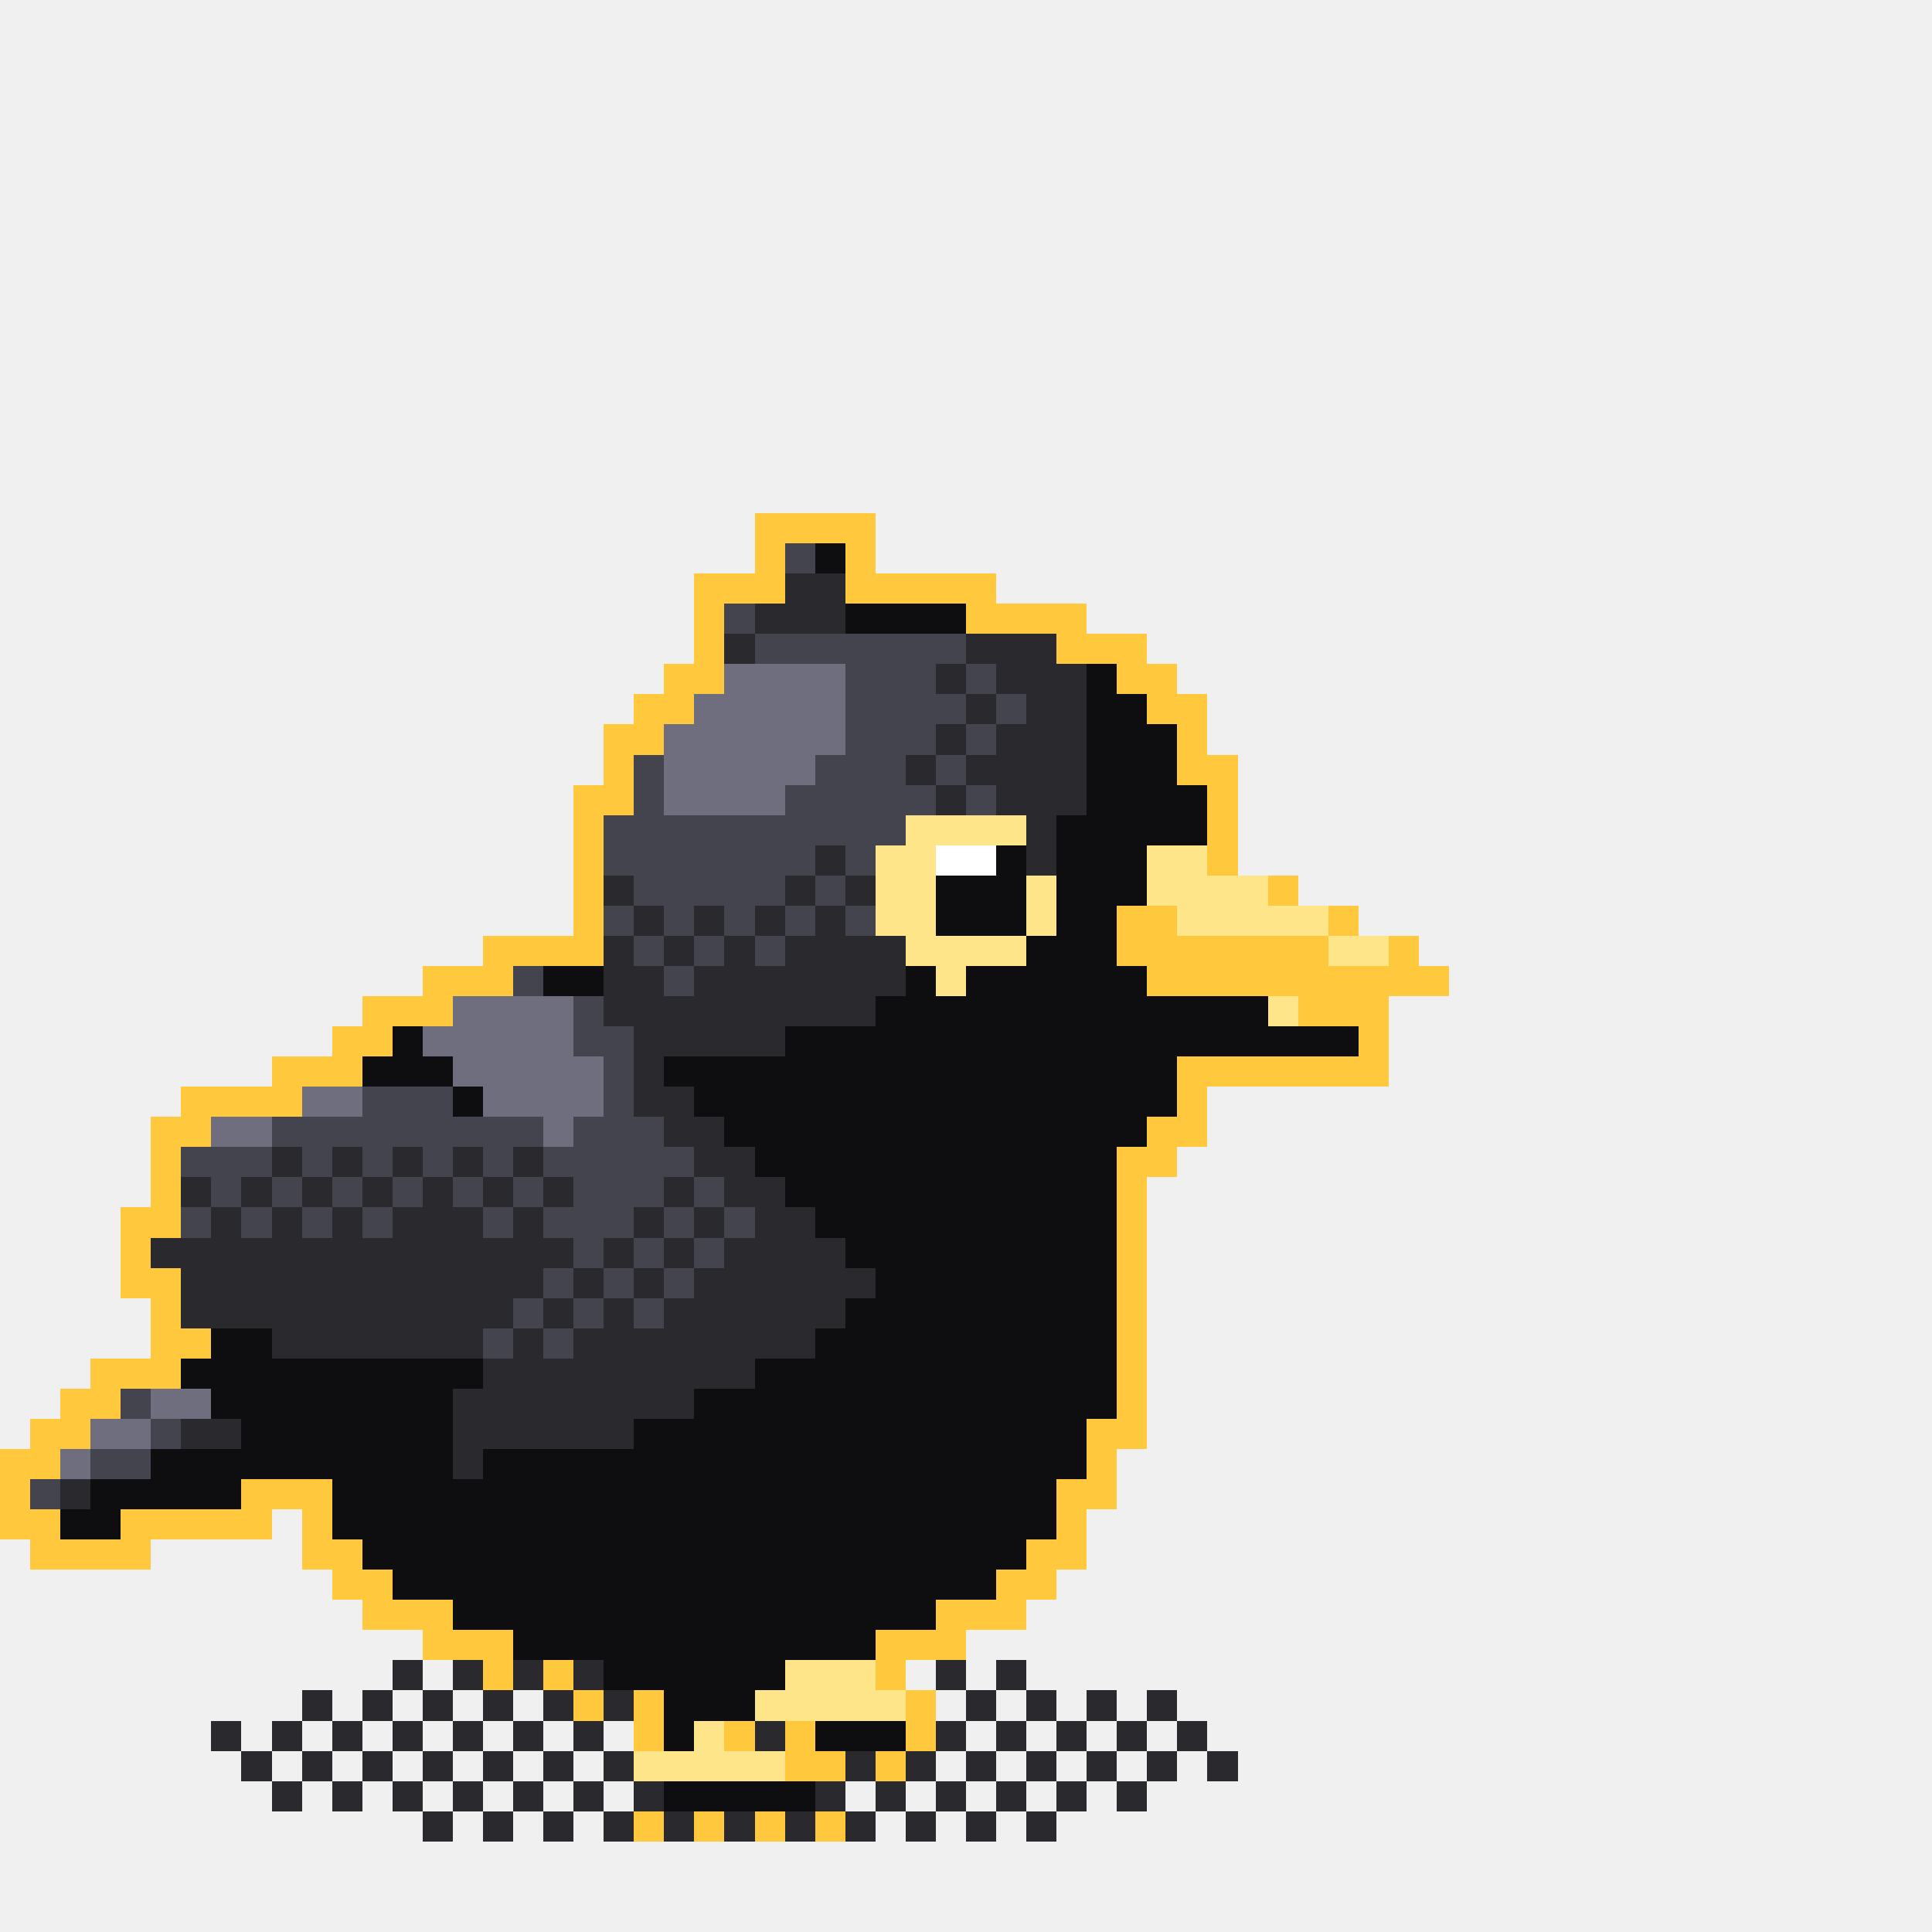
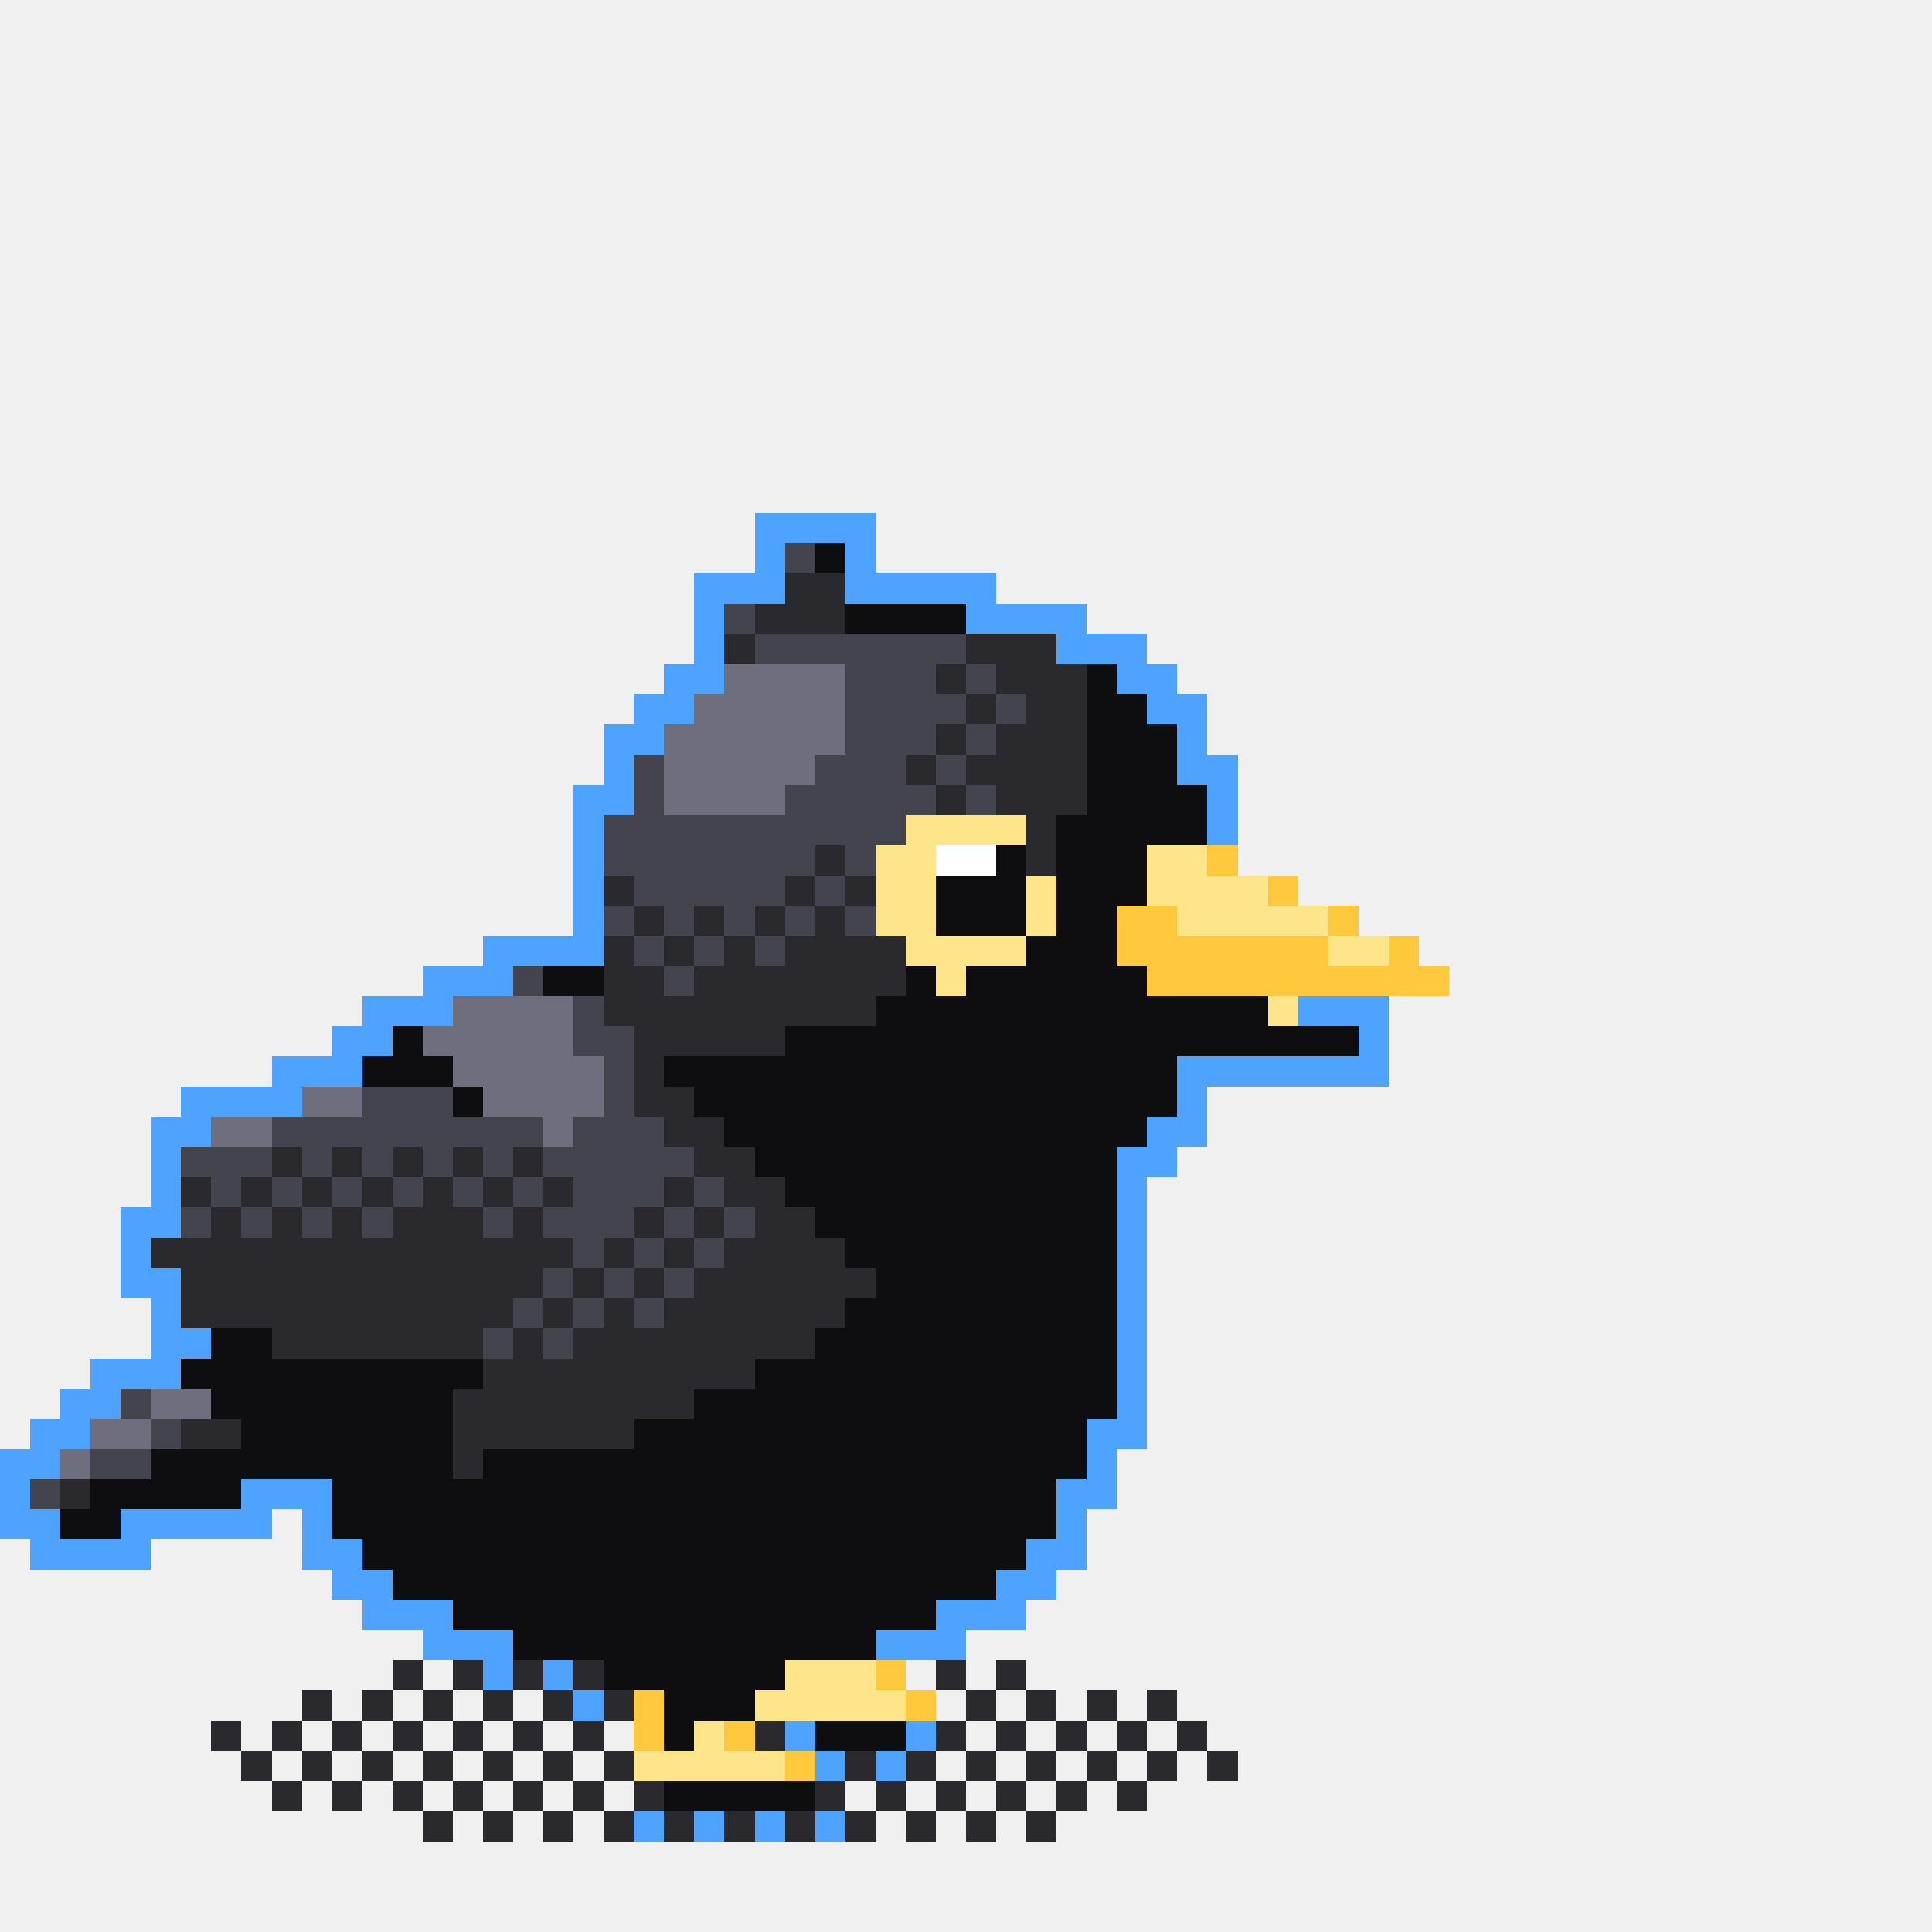
<svg xmlns="http://www.w3.org/2000/svg" viewBox="0 0 64 64" width="64" height="64" shape-rendering="crispEdges">
-   <rect x="25" y="17" width="4" height="1" fill="#FFC83D" />
-   <rect x="25" y="18" width="1" height="1" fill="#FFC83D" />
+   <rect x="25" y="17" width="4" height="1" fill="#4DA3FF" />
+   <rect x="25" y="18" width="1" height="1" fill="#4DA3FF" />
  <rect x="26" y="18" width="1" height="1" fill="#44444F" />
  <rect x="27" y="18" width="1" height="1" fill="#0E0E10" />
-   <rect x="28" y="18" width="1" height="1" fill="#FFC83D" />
-   <rect x="23" y="19" width="3" height="1" fill="#FFC83D" />
+   <rect x="28" y="18" width="1" height="1" fill="#4DA3FF" />
+   <rect x="23" y="19" width="3" height="1" fill="#4DA3FF" />
  <rect x="26" y="19" width="2" height="1" fill="#2A2A2E" />
-   <rect x="28" y="19" width="5" height="1" fill="#FFC83D" />
-   <rect x="23" y="20" width="1" height="1" fill="#FFC83D" />
+   <rect x="28" y="19" width="5" height="1" fill="#4DA3FF" />
+   <rect x="23" y="20" width="1" height="1" fill="#4DA3FF" />
  <rect x="24" y="20" width="1" height="1" fill="#44444F" />
  <rect x="25" y="20" width="3" height="1" fill="#2A2A2E" />
  <rect x="28" y="20" width="4" height="1" fill="#0E0E10" />
-   <rect x="32" y="20" width="4" height="1" fill="#FFC83D" />
-   <rect x="23" y="21" width="1" height="1" fill="#FFC83D" />
+   <rect x="32" y="20" width="4" height="1" fill="#4DA3FF" />
+   <rect x="23" y="21" width="1" height="1" fill="#4DA3FF" />
  <rect x="24" y="21" width="1" height="1" fill="#2A2A2E" />
  <rect x="25" y="21" width="7" height="1" fill="#44444F" />
  <rect x="32" y="21" width="3" height="1" fill="#2A2A2E" />
-   <rect x="35" y="21" width="3" height="1" fill="#FFC83D" />
-   <rect x="22" y="22" width="2" height="1" fill="#FFC83D" />
+   <rect x="35" y="21" width="3" height="1" fill="#4DA3FF" />
+   <rect x="22" y="22" width="2" height="1" fill="#4DA3FF" />
  <rect x="24" y="22" width="4" height="1" fill="#6E6E7E" />
  <rect x="28" y="22" width="3" height="1" fill="#44444F" />
  <rect x="31" y="22" width="1" height="1" fill="#2A2A2E" />
  <rect x="32" y="22" width="1" height="1" fill="#44444F" />
  <rect x="33" y="22" width="3" height="1" fill="#2A2A2E" />
  <rect x="36" y="22" width="1" height="1" fill="#0E0E10" />
-   <rect x="37" y="22" width="2" height="1" fill="#FFC83D" />
-   <rect x="21" y="23" width="2" height="1" fill="#FFC83D" />
+   <rect x="37" y="22" width="2" height="1" fill="#4DA3FF" />
+   <rect x="21" y="23" width="2" height="1" fill="#4DA3FF" />
  <rect x="23" y="23" width="5" height="1" fill="#6E6E7E" />
  <rect x="28" y="23" width="4" height="1" fill="#44444F" />
  <rect x="32" y="23" width="1" height="1" fill="#2A2A2E" />
  <rect x="33" y="23" width="1" height="1" fill="#44444F" />
  <rect x="34" y="23" width="2" height="1" fill="#2A2A2E" />
  <rect x="36" y="23" width="2" height="1" fill="#0E0E10" />
-   <rect x="38" y="23" width="2" height="1" fill="#FFC83D" />
-   <rect x="20" y="24" width="2" height="1" fill="#FFC83D" />
+   <rect x="38" y="23" width="2" height="1" fill="#4DA3FF" />
+   <rect x="20" y="24" width="2" height="1" fill="#4DA3FF" />
  <rect x="22" y="24" width="6" height="1" fill="#6E6E7E" />
  <rect x="28" y="24" width="3" height="1" fill="#44444F" />
  <rect x="31" y="24" width="1" height="1" fill="#2A2A2E" />
  <rect x="32" y="24" width="1" height="1" fill="#44444F" />
  <rect x="33" y="24" width="3" height="1" fill="#2A2A2E" />
  <rect x="36" y="24" width="3" height="1" fill="#0E0E10" />
-   <rect x="39" y="24" width="1" height="1" fill="#FFC83D" />
-   <rect x="20" y="25" width="1" height="1" fill="#FFC83D" />
+   <rect x="39" y="24" width="1" height="1" fill="#4DA3FF" />
+   <rect x="20" y="25" width="1" height="1" fill="#4DA3FF" />
  <rect x="21" y="25" width="1" height="1" fill="#44444F" />
  <rect x="22" y="25" width="5" height="1" fill="#6E6E7E" />
  <rect x="27" y="25" width="3" height="1" fill="#44444F" />
  <rect x="30" y="25" width="1" height="1" fill="#2A2A2E" />
  <rect x="31" y="25" width="1" height="1" fill="#44444F" />
  <rect x="32" y="25" width="4" height="1" fill="#2A2A2E" />
  <rect x="36" y="25" width="3" height="1" fill="#0E0E10" />
-   <rect x="39" y="25" width="2" height="1" fill="#FFC83D" />
-   <rect x="19" y="26" width="2" height="1" fill="#FFC83D" />
+   <rect x="39" y="25" width="2" height="1" fill="#4DA3FF" />
+   <rect x="19" y="26" width="2" height="1" fill="#4DA3FF" />
  <rect x="21" y="26" width="1" height="1" fill="#44444F" />
  <rect x="22" y="26" width="4" height="1" fill="#6E6E7E" />
  <rect x="26" y="26" width="5" height="1" fill="#44444F" />
  <rect x="31" y="26" width="1" height="1" fill="#2A2A2E" />
  <rect x="32" y="26" width="1" height="1" fill="#44444F" />
  <rect x="33" y="26" width="3" height="1" fill="#2A2A2E" />
  <rect x="36" y="26" width="4" height="1" fill="#0E0E10" />
-   <rect x="40" y="26" width="1" height="1" fill="#FFC83D" />
-   <rect x="19" y="27" width="1" height="1" fill="#FFC83D" />
+   <rect x="40" y="26" width="1" height="1" fill="#4DA3FF" />
+   <rect x="19" y="27" width="1" height="1" fill="#4DA3FF" />
  <rect x="20" y="27" width="10" height="1" fill="#44444F" />
  <rect x="30" y="27" width="4" height="1" fill="#FFE58A" />
  <rect x="34" y="27" width="1" height="1" fill="#2A2A2E" />
  <rect x="35" y="27" width="5" height="1" fill="#0E0E10" />
-   <rect x="40" y="27" width="1" height="1" fill="#FFC83D" />
-   <rect x="19" y="28" width="1" height="1" fill="#FFC83D" />
+   <rect x="40" y="27" width="1" height="1" fill="#4DA3FF" />
+   <rect x="19" y="28" width="1" height="1" fill="#4DA3FF" />
  <rect x="20" y="28" width="7" height="1" fill="#44444F" />
  <rect x="27" y="28" width="1" height="1" fill="#2A2A2E" />
  <rect x="28" y="28" width="1" height="1" fill="#44444F" />
  <rect x="29" y="28" width="2" height="1" fill="#FFE58A" />
  <rect x="31" y="28" width="2" height="1" fill="#FFFFFF" />
  <rect x="33" y="28" width="1" height="1" fill="#0E0E10" />
  <rect x="34" y="28" width="1" height="1" fill="#2A2A2E" />
  <rect x="35" y="28" width="3" height="1" fill="#0E0E10" />
  <rect x="38" y="28" width="2" height="1" fill="#FFE58A" />
  <rect x="40" y="28" width="1" height="1" fill="#FFC83D" />
-   <rect x="19" y="29" width="1" height="1" fill="#FFC83D" />
+   <rect x="19" y="29" width="1" height="1" fill="#4DA3FF" />
  <rect x="20" y="29" width="1" height="1" fill="#2A2A2E" />
  <rect x="21" y="29" width="5" height="1" fill="#44444F" />
  <rect x="26" y="29" width="1" height="1" fill="#2A2A2E" />
  <rect x="27" y="29" width="1" height="1" fill="#44444F" />
  <rect x="28" y="29" width="1" height="1" fill="#2A2A2E" />
  <rect x="29" y="29" width="2" height="1" fill="#FFE58A" />
  <rect x="31" y="29" width="3" height="1" fill="#0E0E10" />
  <rect x="34" y="29" width="1" height="1" fill="#FFE58A" />
  <rect x="35" y="29" width="3" height="1" fill="#0E0E10" />
  <rect x="38" y="29" width="4" height="1" fill="#FFE58A" />
  <rect x="42" y="29" width="1" height="1" fill="#FFC83D" />
-   <rect x="19" y="30" width="1" height="1" fill="#FFC83D" />
+   <rect x="19" y="30" width="1" height="1" fill="#4DA3FF" />
  <rect x="20" y="30" width="1" height="1" fill="#44444F" />
  <rect x="21" y="30" width="1" height="1" fill="#2A2A2E" />
  <rect x="22" y="30" width="1" height="1" fill="#44444F" />
  <rect x="23" y="30" width="1" height="1" fill="#2A2A2E" />
  <rect x="24" y="30" width="1" height="1" fill="#44444F" />
  <rect x="25" y="30" width="1" height="1" fill="#2A2A2E" />
  <rect x="26" y="30" width="1" height="1" fill="#44444F" />
  <rect x="27" y="30" width="1" height="1" fill="#2A2A2E" />
  <rect x="28" y="30" width="1" height="1" fill="#44444F" />
  <rect x="29" y="30" width="2" height="1" fill="#FFE58A" />
  <rect x="31" y="30" width="3" height="1" fill="#0E0E10" />
  <rect x="34" y="30" width="1" height="1" fill="#FFE58A" />
  <rect x="35" y="30" width="2" height="1" fill="#0E0E10" />
  <rect x="37" y="30" width="2" height="1" fill="#FFC83D" />
  <rect x="39" y="30" width="5" height="1" fill="#FFE58A" />
  <rect x="44" y="30" width="1" height="1" fill="#FFC83D" />
-   <rect x="16" y="31" width="4" height="1" fill="#FFC83D" />
+   <rect x="16" y="31" width="4" height="1" fill="#4DA3FF" />
  <rect x="20" y="31" width="1" height="1" fill="#2A2A2E" />
  <rect x="21" y="31" width="1" height="1" fill="#44444F" />
  <rect x="22" y="31" width="1" height="1" fill="#2A2A2E" />
  <rect x="23" y="31" width="1" height="1" fill="#44444F" />
  <rect x="24" y="31" width="1" height="1" fill="#2A2A2E" />
  <rect x="25" y="31" width="1" height="1" fill="#44444F" />
  <rect x="26" y="31" width="4" height="1" fill="#2A2A2E" />
  <rect x="30" y="31" width="4" height="1" fill="#FFE58A" />
  <rect x="34" y="31" width="3" height="1" fill="#0E0E10" />
  <rect x="37" y="31" width="7" height="1" fill="#FFC83D" />
  <rect x="44" y="31" width="2" height="1" fill="#FFE58A" />
  <rect x="46" y="31" width="1" height="1" fill="#FFC83D" />
-   <rect x="14" y="32" width="3" height="1" fill="#FFC83D" />
+   <rect x="14" y="32" width="3" height="1" fill="#4DA3FF" />
  <rect x="17" y="32" width="1" height="1" fill="#44444F" />
  <rect x="18" y="32" width="2" height="1" fill="#0E0E10" />
  <rect x="20" y="32" width="2" height="1" fill="#2A2A2E" />
  <rect x="22" y="32" width="1" height="1" fill="#44444F" />
  <rect x="23" y="32" width="7" height="1" fill="#2A2A2E" />
  <rect x="30" y="32" width="1" height="1" fill="#0E0E10" />
  <rect x="31" y="32" width="1" height="1" fill="#FFE58A" />
  <rect x="32" y="32" width="6" height="1" fill="#0E0E10" />
  <rect x="38" y="32" width="10" height="1" fill="#FFC83D" />
-   <rect x="12" y="33" width="3" height="1" fill="#FFC83D" />
+   <rect x="12" y="33" width="3" height="1" fill="#4DA3FF" />
  <rect x="15" y="33" width="4" height="1" fill="#6E6E7E" />
  <rect x="19" y="33" width="1" height="1" fill="#44444F" />
  <rect x="20" y="33" width="9" height="1" fill="#2A2A2E" />
  <rect x="29" y="33" width="13" height="1" fill="#0E0E10" />
  <rect x="42" y="33" width="1" height="1" fill="#FFE58A" />
-   <rect x="43" y="33" width="3" height="1" fill="#FFC83D" />
-   <rect x="11" y="34" width="2" height="1" fill="#FFC83D" />
+   <rect x="43" y="33" width="3" height="1" fill="#4DA3FF" />
+   <rect x="11" y="34" width="2" height="1" fill="#4DA3FF" />
  <rect x="13" y="34" width="1" height="1" fill="#0E0E10" />
  <rect x="14" y="34" width="5" height="1" fill="#6E6E7E" />
  <rect x="19" y="34" width="2" height="1" fill="#44444F" />
  <rect x="21" y="34" width="5" height="1" fill="#2A2A2E" />
  <rect x="26" y="34" width="19" height="1" fill="#0E0E10" />
-   <rect x="45" y="34" width="1" height="1" fill="#FFC83D" />
-   <rect x="9" y="35" width="3" height="1" fill="#FFC83D" />
+   <rect x="45" y="34" width="1" height="1" fill="#4DA3FF" />
+   <rect x="9" y="35" width="3" height="1" fill="#4DA3FF" />
  <rect x="12" y="35" width="3" height="1" fill="#0E0E10" />
  <rect x="15" y="35" width="5" height="1" fill="#6E6E7E" />
  <rect x="20" y="35" width="1" height="1" fill="#44444F" />
  <rect x="21" y="35" width="1" height="1" fill="#2A2A2E" />
  <rect x="22" y="35" width="17" height="1" fill="#0E0E10" />
-   <rect x="39" y="35" width="7" height="1" fill="#FFC83D" />
-   <rect x="6" y="36" width="4" height="1" fill="#FFC83D" />
+   <rect x="39" y="35" width="7" height="1" fill="#4DA3FF" />
+   <rect x="6" y="36" width="4" height="1" fill="#4DA3FF" />
  <rect x="10" y="36" width="2" height="1" fill="#6E6E7E" />
  <rect x="12" y="36" width="3" height="1" fill="#44444F" />
  <rect x="15" y="36" width="1" height="1" fill="#0E0E10" />
  <rect x="16" y="36" width="4" height="1" fill="#6E6E7E" />
  <rect x="20" y="36" width="1" height="1" fill="#44444F" />
  <rect x="21" y="36" width="2" height="1" fill="#2A2A2E" />
  <rect x="23" y="36" width="16" height="1" fill="#0E0E10" />
-   <rect x="39" y="36" width="1" height="1" fill="#FFC83D" />
-   <rect x="5" y="37" width="2" height="1" fill="#FFC83D" />
+   <rect x="39" y="36" width="1" height="1" fill="#4DA3FF" />
+   <rect x="5" y="37" width="2" height="1" fill="#4DA3FF" />
  <rect x="7" y="37" width="2" height="1" fill="#6E6E7E" />
  <rect x="9" y="37" width="9" height="1" fill="#44444F" />
  <rect x="18" y="37" width="1" height="1" fill="#6E6E7E" />
  <rect x="19" y="37" width="3" height="1" fill="#44444F" />
  <rect x="22" y="37" width="2" height="1" fill="#2A2A2E" />
  <rect x="24" y="37" width="14" height="1" fill="#0E0E10" />
-   <rect x="38" y="37" width="2" height="1" fill="#FFC83D" />
-   <rect x="5" y="38" width="1" height="1" fill="#FFC83D" />
+   <rect x="38" y="37" width="2" height="1" fill="#4DA3FF" />
+   <rect x="5" y="38" width="1" height="1" fill="#4DA3FF" />
  <rect x="6" y="38" width="3" height="1" fill="#44444F" />
  <rect x="9" y="38" width="1" height="1" fill="#2A2A2E" />
  <rect x="10" y="38" width="1" height="1" fill="#44444F" />
  <rect x="11" y="38" width="1" height="1" fill="#2A2A2E" />
  <rect x="12" y="38" width="1" height="1" fill="#44444F" />
  <rect x="13" y="38" width="1" height="1" fill="#2A2A2E" />
  <rect x="14" y="38" width="1" height="1" fill="#44444F" />
  <rect x="15" y="38" width="1" height="1" fill="#2A2A2E" />
  <rect x="16" y="38" width="1" height="1" fill="#44444F" />
  <rect x="17" y="38" width="1" height="1" fill="#2A2A2E" />
  <rect x="18" y="38" width="5" height="1" fill="#44444F" />
  <rect x="23" y="38" width="2" height="1" fill="#2A2A2E" />
  <rect x="25" y="38" width="12" height="1" fill="#0E0E10" />
-   <rect x="37" y="38" width="2" height="1" fill="#FFC83D" />
-   <rect x="5" y="39" width="1" height="1" fill="#FFC83D" />
+   <rect x="37" y="38" width="2" height="1" fill="#4DA3FF" />
+   <rect x="5" y="39" width="1" height="1" fill="#4DA3FF" />
  <rect x="6" y="39" width="1" height="1" fill="#2A2A2E" />
  <rect x="7" y="39" width="1" height="1" fill="#44444F" />
  <rect x="8" y="39" width="1" height="1" fill="#2A2A2E" />
  <rect x="9" y="39" width="1" height="1" fill="#44444F" />
  <rect x="10" y="39" width="1" height="1" fill="#2A2A2E" />
  <rect x="11" y="39" width="1" height="1" fill="#44444F" />
  <rect x="12" y="39" width="1" height="1" fill="#2A2A2E" />
  <rect x="13" y="39" width="1" height="1" fill="#44444F" />
  <rect x="14" y="39" width="1" height="1" fill="#2A2A2E" />
  <rect x="15" y="39" width="1" height="1" fill="#44444F" />
  <rect x="16" y="39" width="1" height="1" fill="#2A2A2E" />
  <rect x="17" y="39" width="1" height="1" fill="#44444F" />
  <rect x="18" y="39" width="1" height="1" fill="#2A2A2E" />
  <rect x="19" y="39" width="3" height="1" fill="#44444F" />
  <rect x="22" y="39" width="1" height="1" fill="#2A2A2E" />
  <rect x="23" y="39" width="1" height="1" fill="#44444F" />
  <rect x="24" y="39" width="2" height="1" fill="#2A2A2E" />
  <rect x="26" y="39" width="11" height="1" fill="#0E0E10" />
-   <rect x="37" y="39" width="1" height="1" fill="#FFC83D" />
-   <rect x="4" y="40" width="2" height="1" fill="#FFC83D" />
+   <rect x="37" y="39" width="1" height="1" fill="#4DA3FF" />
+   <rect x="4" y="40" width="2" height="1" fill="#4DA3FF" />
  <rect x="6" y="40" width="1" height="1" fill="#44444F" />
  <rect x="7" y="40" width="1" height="1" fill="#2A2A2E" />
  <rect x="8" y="40" width="1" height="1" fill="#44444F" />
  <rect x="9" y="40" width="1" height="1" fill="#2A2A2E" />
  <rect x="10" y="40" width="1" height="1" fill="#44444F" />
  <rect x="11" y="40" width="1" height="1" fill="#2A2A2E" />
  <rect x="12" y="40" width="1" height="1" fill="#44444F" />
  <rect x="13" y="40" width="3" height="1" fill="#2A2A2E" />
  <rect x="16" y="40" width="1" height="1" fill="#44444F" />
  <rect x="17" y="40" width="1" height="1" fill="#2A2A2E" />
  <rect x="18" y="40" width="3" height="1" fill="#44444F" />
  <rect x="21" y="40" width="1" height="1" fill="#2A2A2E" />
  <rect x="22" y="40" width="1" height="1" fill="#44444F" />
  <rect x="23" y="40" width="1" height="1" fill="#2A2A2E" />
  <rect x="24" y="40" width="1" height="1" fill="#44444F" />
  <rect x="25" y="40" width="2" height="1" fill="#2A2A2E" />
  <rect x="27" y="40" width="10" height="1" fill="#0E0E10" />
-   <rect x="37" y="40" width="1" height="1" fill="#FFC83D" />
-   <rect x="4" y="41" width="1" height="1" fill="#FFC83D" />
+   <rect x="37" y="40" width="1" height="1" fill="#4DA3FF" />
+   <rect x="4" y="41" width="1" height="1" fill="#4DA3FF" />
  <rect x="5" y="41" width="14" height="1" fill="#2A2A2E" />
  <rect x="19" y="41" width="1" height="1" fill="#44444F" />
  <rect x="20" y="41" width="1" height="1" fill="#2A2A2E" />
  <rect x="21" y="41" width="1" height="1" fill="#44444F" />
  <rect x="22" y="41" width="1" height="1" fill="#2A2A2E" />
  <rect x="23" y="41" width="1" height="1" fill="#44444F" />
  <rect x="24" y="41" width="4" height="1" fill="#2A2A2E" />
  <rect x="28" y="41" width="9" height="1" fill="#0E0E10" />
-   <rect x="37" y="41" width="1" height="1" fill="#FFC83D" />
-   <rect x="4" y="42" width="2" height="1" fill="#FFC83D" />
+   <rect x="37" y="41" width="1" height="1" fill="#4DA3FF" />
+   <rect x="4" y="42" width="2" height="1" fill="#4DA3FF" />
  <rect x="6" y="42" width="12" height="1" fill="#2A2A2E" />
  <rect x="18" y="42" width="1" height="1" fill="#44444F" />
  <rect x="19" y="42" width="1" height="1" fill="#2A2A2E" />
  <rect x="20" y="42" width="1" height="1" fill="#44444F" />
  <rect x="21" y="42" width="1" height="1" fill="#2A2A2E" />
  <rect x="22" y="42" width="1" height="1" fill="#44444F" />
  <rect x="23" y="42" width="6" height="1" fill="#2A2A2E" />
  <rect x="29" y="42" width="8" height="1" fill="#0E0E10" />
-   <rect x="37" y="42" width="1" height="1" fill="#FFC83D" />
-   <rect x="5" y="43" width="1" height="1" fill="#FFC83D" />
+   <rect x="37" y="42" width="1" height="1" fill="#4DA3FF" />
+   <rect x="5" y="43" width="1" height="1" fill="#4DA3FF" />
  <rect x="6" y="43" width="11" height="1" fill="#2A2A2E" />
  <rect x="17" y="43" width="1" height="1" fill="#44444F" />
  <rect x="18" y="43" width="1" height="1" fill="#2A2A2E" />
  <rect x="19" y="43" width="1" height="1" fill="#44444F" />
  <rect x="20" y="43" width="1" height="1" fill="#2A2A2E" />
  <rect x="21" y="43" width="1" height="1" fill="#44444F" />
  <rect x="22" y="43" width="6" height="1" fill="#2A2A2E" />
  <rect x="28" y="43" width="9" height="1" fill="#0E0E10" />
-   <rect x="37" y="43" width="1" height="1" fill="#FFC83D" />
-   <rect x="5" y="44" width="2" height="1" fill="#FFC83D" />
+   <rect x="37" y="43" width="1" height="1" fill="#4DA3FF" />
+   <rect x="5" y="44" width="2" height="1" fill="#4DA3FF" />
  <rect x="7" y="44" width="2" height="1" fill="#0E0E10" />
  <rect x="9" y="44" width="7" height="1" fill="#2A2A2E" />
  <rect x="16" y="44" width="1" height="1" fill="#44444F" />
  <rect x="17" y="44" width="1" height="1" fill="#2A2A2E" />
  <rect x="18" y="44" width="1" height="1" fill="#44444F" />
  <rect x="19" y="44" width="8" height="1" fill="#2A2A2E" />
  <rect x="27" y="44" width="10" height="1" fill="#0E0E10" />
-   <rect x="37" y="44" width="1" height="1" fill="#FFC83D" />
-   <rect x="3" y="45" width="3" height="1" fill="#FFC83D" />
+   <rect x="37" y="44" width="1" height="1" fill="#4DA3FF" />
+   <rect x="3" y="45" width="3" height="1" fill="#4DA3FF" />
  <rect x="6" y="45" width="10" height="1" fill="#0E0E10" />
  <rect x="16" y="45" width="9" height="1" fill="#2A2A2E" />
  <rect x="25" y="45" width="12" height="1" fill="#0E0E10" />
-   <rect x="37" y="45" width="1" height="1" fill="#FFC83D" />
-   <rect x="2" y="46" width="2" height="1" fill="#FFC83D" />
+   <rect x="37" y="45" width="1" height="1" fill="#4DA3FF" />
+   <rect x="2" y="46" width="2" height="1" fill="#4DA3FF" />
  <rect x="4" y="46" width="1" height="1" fill="#44444F" />
  <rect x="5" y="46" width="2" height="1" fill="#6E6E7E" />
  <rect x="7" y="46" width="8" height="1" fill="#0E0E10" />
  <rect x="15" y="46" width="8" height="1" fill="#2A2A2E" />
  <rect x="23" y="46" width="14" height="1" fill="#0E0E10" />
-   <rect x="37" y="46" width="1" height="1" fill="#FFC83D" />
-   <rect x="1" y="47" width="2" height="1" fill="#FFC83D" />
+   <rect x="37" y="46" width="1" height="1" fill="#4DA3FF" />
+   <rect x="1" y="47" width="2" height="1" fill="#4DA3FF" />
  <rect x="3" y="47" width="2" height="1" fill="#6E6E7E" />
  <rect x="5" y="47" width="1" height="1" fill="#44444F" />
  <rect x="6" y="47" width="2" height="1" fill="#2A2A2E" />
  <rect x="8" y="47" width="7" height="1" fill="#0E0E10" />
  <rect x="15" y="47" width="6" height="1" fill="#2A2A2E" />
  <rect x="21" y="47" width="15" height="1" fill="#0E0E10" />
-   <rect x="36" y="47" width="2" height="1" fill="#FFC83D" />
-   <rect x="0" y="48" width="2" height="1" fill="#FFC83D" />
+   <rect x="36" y="47" width="2" height="1" fill="#4DA3FF" />
+   <rect x="0" y="48" width="2" height="1" fill="#4DA3FF" />
  <rect x="2" y="48" width="1" height="1" fill="#6E6E7E" />
  <rect x="3" y="48" width="2" height="1" fill="#44444F" />
  <rect x="5" y="48" width="10" height="1" fill="#0E0E10" />
  <rect x="15" y="48" width="1" height="1" fill="#2A2A2E" />
  <rect x="16" y="48" width="20" height="1" fill="#0E0E10" />
-   <rect x="36" y="48" width="1" height="1" fill="#FFC83D" />
-   <rect x="0" y="49" width="1" height="1" fill="#FFC83D" />
+   <rect x="36" y="48" width="1" height="1" fill="#4DA3FF" />
+   <rect x="0" y="49" width="1" height="1" fill="#4DA3FF" />
  <rect x="1" y="49" width="1" height="1" fill="#44444F" />
  <rect x="2" y="49" width="1" height="1" fill="#2A2A2E" />
  <rect x="3" y="49" width="5" height="1" fill="#0E0E10" />
-   <rect x="8" y="49" width="3" height="1" fill="#FFC83D" />
+   <rect x="8" y="49" width="3" height="1" fill="#4DA3FF" />
  <rect x="11" y="49" width="24" height="1" fill="#0E0E10" />
-   <rect x="35" y="49" width="2" height="1" fill="#FFC83D" />
-   <rect x="0" y="50" width="2" height="1" fill="#FFC83D" />
+   <rect x="35" y="49" width="2" height="1" fill="#4DA3FF" />
+   <rect x="0" y="50" width="2" height="1" fill="#4DA3FF" />
  <rect x="2" y="50" width="2" height="1" fill="#0E0E10" />
-   <rect x="4" y="50" width="5" height="1" fill="#FFC83D" />
-   <rect x="10" y="50" width="1" height="1" fill="#FFC83D" />
+   <rect x="4" y="50" width="5" height="1" fill="#4DA3FF" />
+   <rect x="10" y="50" width="1" height="1" fill="#4DA3FF" />
  <rect x="11" y="50" width="24" height="1" fill="#0E0E10" />
-   <rect x="35" y="50" width="1" height="1" fill="#FFC83D" />
-   <rect x="1" y="51" width="4" height="1" fill="#FFC83D" />
-   <rect x="10" y="51" width="2" height="1" fill="#FFC83D" />
+   <rect x="35" y="50" width="1" height="1" fill="#4DA3FF" />
+   <rect x="1" y="51" width="4" height="1" fill="#4DA3FF" />
+   <rect x="10" y="51" width="2" height="1" fill="#4DA3FF" />
  <rect x="12" y="51" width="22" height="1" fill="#0E0E10" />
-   <rect x="34" y="51" width="2" height="1" fill="#FFC83D" />
-   <rect x="11" y="52" width="2" height="1" fill="#FFC83D" />
+   <rect x="34" y="51" width="2" height="1" fill="#4DA3FF" />
+   <rect x="11" y="52" width="2" height="1" fill="#4DA3FF" />
  <rect x="13" y="52" width="20" height="1" fill="#0E0E10" />
-   <rect x="33" y="52" width="2" height="1" fill="#FFC83D" />
-   <rect x="12" y="53" width="3" height="1" fill="#FFC83D" />
+   <rect x="33" y="52" width="2" height="1" fill="#4DA3FF" />
+   <rect x="12" y="53" width="3" height="1" fill="#4DA3FF" />
  <rect x="15" y="53" width="16" height="1" fill="#0E0E10" />
-   <rect x="31" y="53" width="3" height="1" fill="#FFC83D" />
-   <rect x="14" y="54" width="3" height="1" fill="#FFC83D" />
+   <rect x="31" y="53" width="3" height="1" fill="#4DA3FF" />
+   <rect x="14" y="54" width="3" height="1" fill="#4DA3FF" />
  <rect x="17" y="54" width="12" height="1" fill="#0E0E10" />
-   <rect x="29" y="54" width="3" height="1" fill="#FFC83D" />
+   <rect x="29" y="54" width="3" height="1" fill="#4DA3FF" />
  <rect x="13" y="55" width="1" height="1" fill="#2A2A2E" />
  <rect x="15" y="55" width="1" height="1" fill="#2A2A2E" />
-   <rect x="16" y="55" width="1" height="1" fill="#FFC83D" />
+   <rect x="16" y="55" width="1" height="1" fill="#4DA3FF" />
  <rect x="17" y="55" width="1" height="1" fill="#2A2A2E" />
-   <rect x="18" y="55" width="1" height="1" fill="#FFC83D" />
+   <rect x="18" y="55" width="1" height="1" fill="#4DA3FF" />
  <rect x="19" y="55" width="1" height="1" fill="#2A2A2E" />
  <rect x="20" y="55" width="6" height="1" fill="#0E0E10" />
  <rect x="26" y="55" width="3" height="1" fill="#FFE58A" />
  <rect x="29" y="55" width="1" height="1" fill="#FFC83D" />
  <rect x="31" y="55" width="1" height="1" fill="#2A2A2E" />
  <rect x="33" y="55" width="1" height="1" fill="#2A2A2E" />
  <rect x="10" y="56" width="1" height="1" fill="#2A2A2E" />
  <rect x="12" y="56" width="1" height="1" fill="#2A2A2E" />
  <rect x="14" y="56" width="1" height="1" fill="#2A2A2E" />
  <rect x="16" y="56" width="1" height="1" fill="#2A2A2E" />
  <rect x="18" y="56" width="1" height="1" fill="#2A2A2E" />
-   <rect x="19" y="56" width="1" height="1" fill="#FFC83D" />
+   <rect x="19" y="56" width="1" height="1" fill="#4DA3FF" />
  <rect x="20" y="56" width="1" height="1" fill="#2A2A2E" />
  <rect x="21" y="56" width="1" height="1" fill="#FFC83D" />
  <rect x="22" y="56" width="3" height="1" fill="#0E0E10" />
  <rect x="25" y="56" width="5" height="1" fill="#FFE58A" />
  <rect x="30" y="56" width="1" height="1" fill="#FFC83D" />
  <rect x="32" y="56" width="1" height="1" fill="#2A2A2E" />
  <rect x="34" y="56" width="1" height="1" fill="#2A2A2E" />
  <rect x="36" y="56" width="1" height="1" fill="#2A2A2E" />
  <rect x="38" y="56" width="1" height="1" fill="#2A2A2E" />
  <rect x="7" y="57" width="1" height="1" fill="#2A2A2E" />
  <rect x="9" y="57" width="1" height="1" fill="#2A2A2E" />
  <rect x="11" y="57" width="1" height="1" fill="#2A2A2E" />
  <rect x="13" y="57" width="1" height="1" fill="#2A2A2E" />
  <rect x="15" y="57" width="1" height="1" fill="#2A2A2E" />
  <rect x="17" y="57" width="1" height="1" fill="#2A2A2E" />
  <rect x="19" y="57" width="1" height="1" fill="#2A2A2E" />
  <rect x="21" y="57" width="1" height="1" fill="#FFC83D" />
  <rect x="22" y="57" width="1" height="1" fill="#0E0E10" />
  <rect x="23" y="57" width="1" height="1" fill="#FFE58A" />
  <rect x="24" y="57" width="1" height="1" fill="#FFC83D" />
  <rect x="25" y="57" width="1" height="1" fill="#2A2A2E" />
-   <rect x="26" y="57" width="1" height="1" fill="#FFC83D" />
+   <rect x="26" y="57" width="1" height="1" fill="#4DA3FF" />
  <rect x="27" y="57" width="3" height="1" fill="#0E0E10" />
-   <rect x="30" y="57" width="1" height="1" fill="#FFC83D" />
+   <rect x="30" y="57" width="1" height="1" fill="#4DA3FF" />
  <rect x="31" y="57" width="1" height="1" fill="#2A2A2E" />
  <rect x="33" y="57" width="1" height="1" fill="#2A2A2E" />
  <rect x="35" y="57" width="1" height="1" fill="#2A2A2E" />
  <rect x="37" y="57" width="1" height="1" fill="#2A2A2E" />
  <rect x="39" y="57" width="1" height="1" fill="#2A2A2E" />
  <rect x="8" y="58" width="1" height="1" fill="#2A2A2E" />
  <rect x="10" y="58" width="1" height="1" fill="#2A2A2E" />
  <rect x="12" y="58" width="1" height="1" fill="#2A2A2E" />
  <rect x="14" y="58" width="1" height="1" fill="#2A2A2E" />
  <rect x="16" y="58" width="1" height="1" fill="#2A2A2E" />
  <rect x="18" y="58" width="1" height="1" fill="#2A2A2E" />
  <rect x="20" y="58" width="1" height="1" fill="#2A2A2E" />
  <rect x="21" y="58" width="5" height="1" fill="#FFE58A" />
-   <rect x="26" y="58" width="2" height="1" fill="#FFC83D" />
+   <rect x="26" y="58" width="1" height="1" fill="#FFC83D" />
+   <rect x="27" y="58" width="1" height="1" fill="#4DA3FF" />
  <rect x="28" y="58" width="1" height="1" fill="#2A2A2E" />
-   <rect x="29" y="58" width="1" height="1" fill="#FFC83D" />
+   <rect x="29" y="58" width="1" height="1" fill="#4DA3FF" />
  <rect x="30" y="58" width="1" height="1" fill="#2A2A2E" />
  <rect x="32" y="58" width="1" height="1" fill="#2A2A2E" />
  <rect x="34" y="58" width="1" height="1" fill="#2A2A2E" />
  <rect x="36" y="58" width="1" height="1" fill="#2A2A2E" />
  <rect x="38" y="58" width="1" height="1" fill="#2A2A2E" />
  <rect x="40" y="58" width="1" height="1" fill="#2A2A2E" />
  <rect x="9" y="59" width="1" height="1" fill="#2A2A2E" />
  <rect x="11" y="59" width="1" height="1" fill="#2A2A2E" />
  <rect x="13" y="59" width="1" height="1" fill="#2A2A2E" />
  <rect x="15" y="59" width="1" height="1" fill="#2A2A2E" />
  <rect x="17" y="59" width="1" height="1" fill="#2A2A2E" />
  <rect x="19" y="59" width="1" height="1" fill="#2A2A2E" />
  <rect x="21" y="59" width="1" height="1" fill="#2A2A2E" />
  <rect x="22" y="59" width="5" height="1" fill="#0E0E10" />
  <rect x="27" y="59" width="1" height="1" fill="#2A2A2E" />
  <rect x="29" y="59" width="1" height="1" fill="#2A2A2E" />
  <rect x="31" y="59" width="1" height="1" fill="#2A2A2E" />
  <rect x="33" y="59" width="1" height="1" fill="#2A2A2E" />
  <rect x="35" y="59" width="1" height="1" fill="#2A2A2E" />
  <rect x="37" y="59" width="1" height="1" fill="#2A2A2E" />
  <rect x="14" y="60" width="1" height="1" fill="#2A2A2E" />
  <rect x="16" y="60" width="1" height="1" fill="#2A2A2E" />
  <rect x="18" y="60" width="1" height="1" fill="#2A2A2E" />
  <rect x="20" y="60" width="1" height="1" fill="#2A2A2E" />
-   <rect x="21" y="60" width="1" height="1" fill="#FFC83D" />
+   <rect x="21" y="60" width="1" height="1" fill="#4DA3FF" />
  <rect x="22" y="60" width="1" height="1" fill="#2A2A2E" />
-   <rect x="23" y="60" width="1" height="1" fill="#FFC83D" />
+   <rect x="23" y="60" width="1" height="1" fill="#4DA3FF" />
  <rect x="24" y="60" width="1" height="1" fill="#2A2A2E" />
-   <rect x="25" y="60" width="1" height="1" fill="#FFC83D" />
+   <rect x="25" y="60" width="1" height="1" fill="#4DA3FF" />
  <rect x="26" y="60" width="1" height="1" fill="#2A2A2E" />
-   <rect x="27" y="60" width="1" height="1" fill="#FFC83D" />
+   <rect x="27" y="60" width="1" height="1" fill="#4DA3FF" />
  <rect x="28" y="60" width="1" height="1" fill="#2A2A2E" />
  <rect x="30" y="60" width="1" height="1" fill="#2A2A2E" />
  <rect x="32" y="60" width="1" height="1" fill="#2A2A2E" />
  <rect x="34" y="60" width="1" height="1" fill="#2A2A2E" />
</svg>
